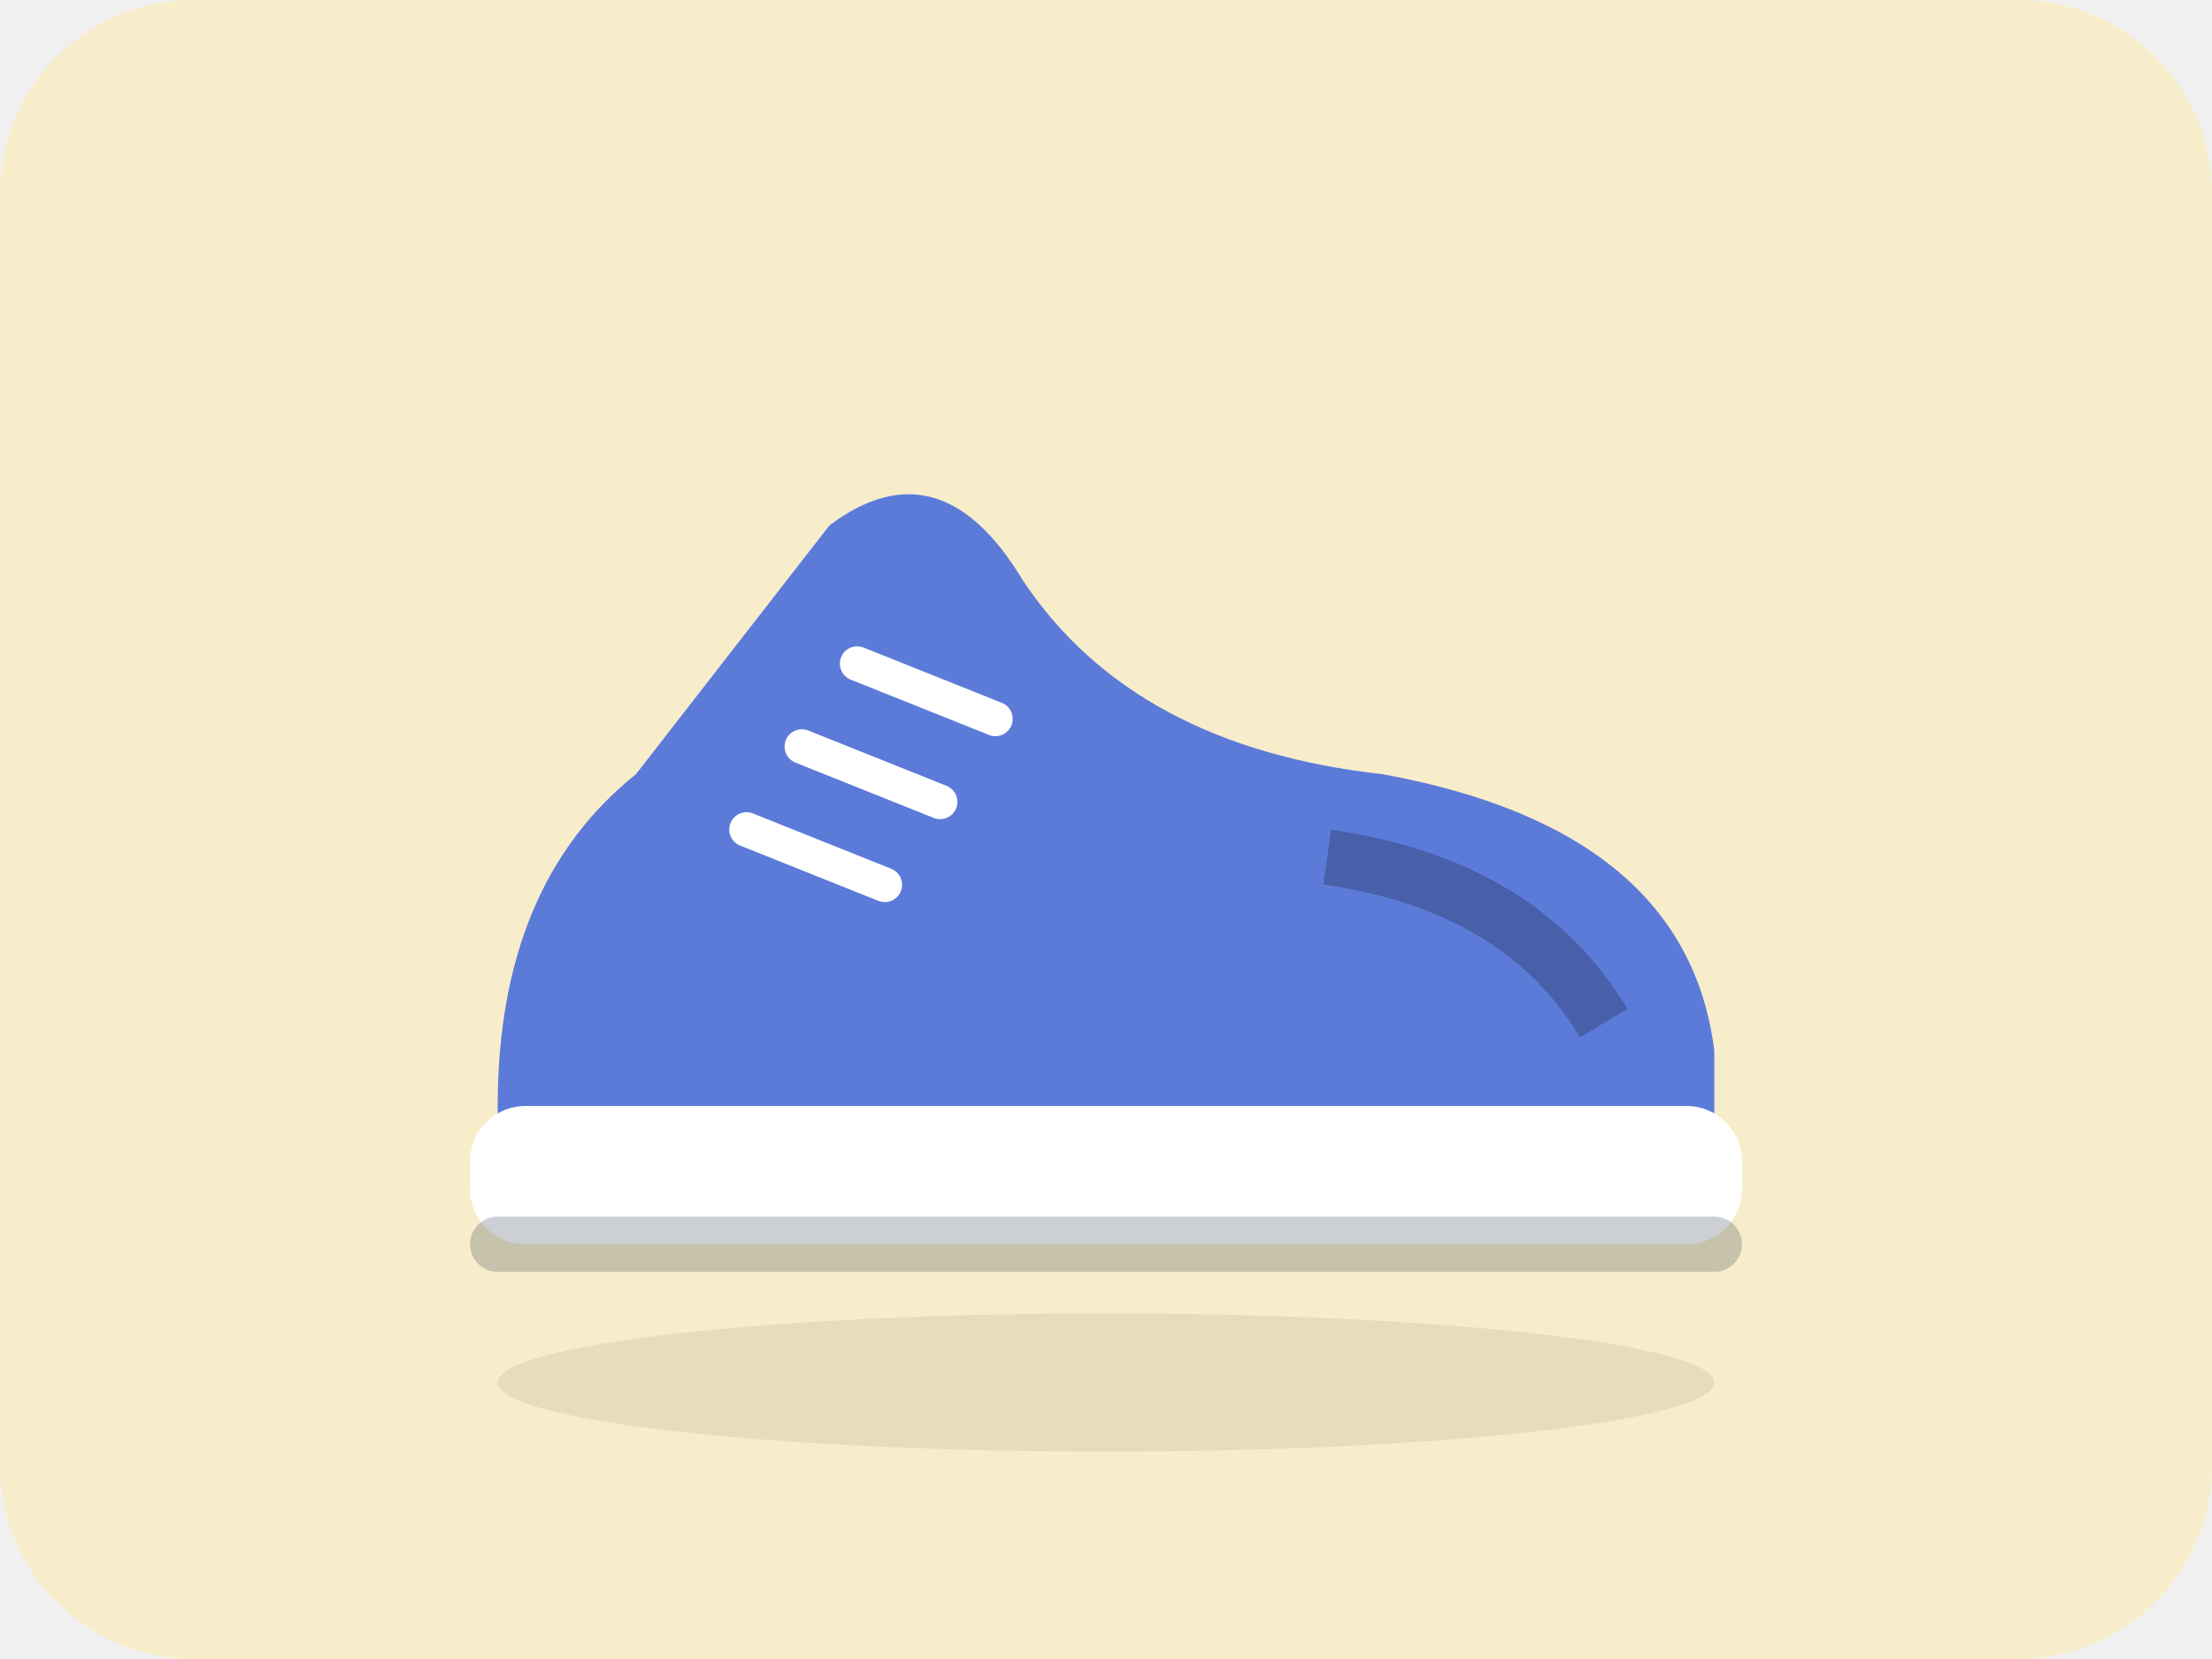
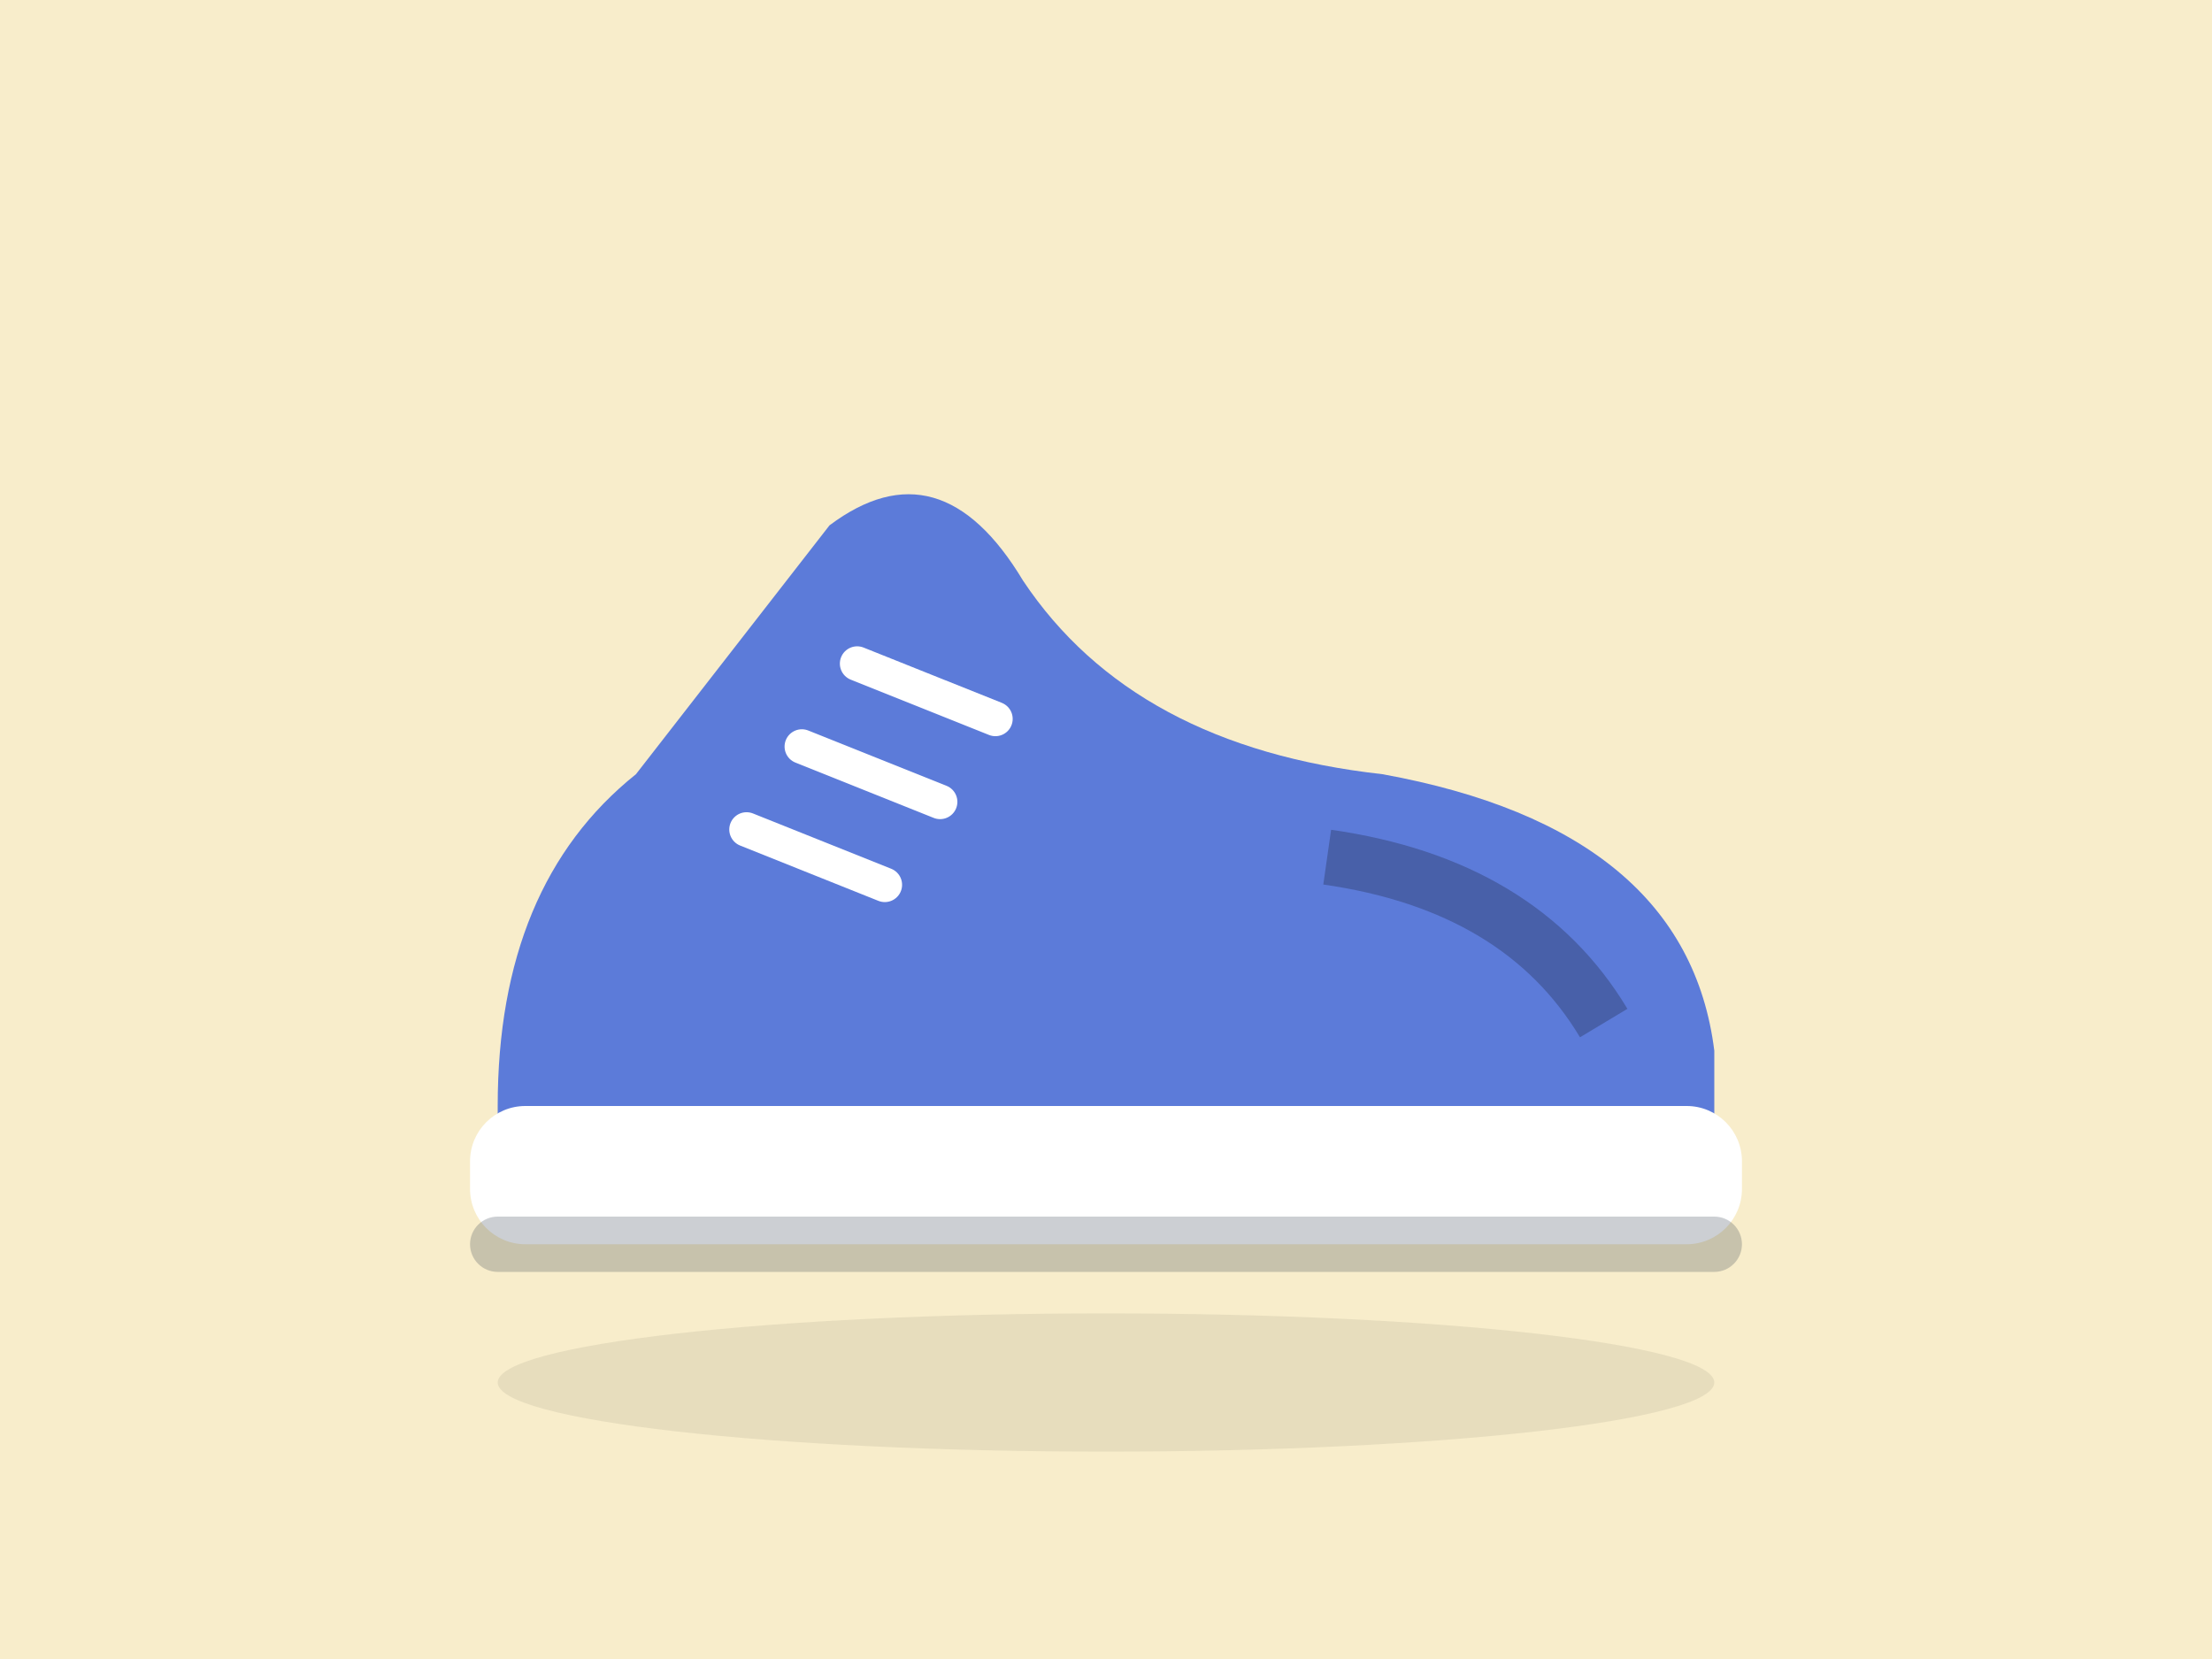
<svg xmlns="http://www.w3.org/2000/svg" viewBox="0 0 160 120" width="160" height="120" role="img">
-   <rect x="0" y="0" width="160" height="120" rx="14" fill="#F8EDCB" />
+   <rect x="0" y="0" width="160" height="120" rx="0" fill="#F8EDCB" />
  <ellipse cx="80" cy="100" rx="44" ry="5" fill="#000000" opacity="0.07" />
  <path d="M36 80 q0 -16 10 -24 l14 -18 q8 -6 14 4 q8 12 26 14 q22 4 24 20 v6 h-88 z" fill="#5C7BD9" />
  <rect x="34" y="80" width="92" height="10" rx="4" fill="#FFFFFF" />
  <rect x="34" y="88" width="92" height="4" rx="2" fill="#34404F" opacity="0.25" />
  <path d="M62 48 l10 4 M58 54 l10 4 M54 60 l10 4" fill="none" stroke="#FFFFFF" stroke-width="2.5" stroke-linecap="round" stroke-linejoin="round" />
  <path d="M96 62 q14 2 20 12" fill="none" stroke="#4860a9" stroke-width="4" />
</svg>
